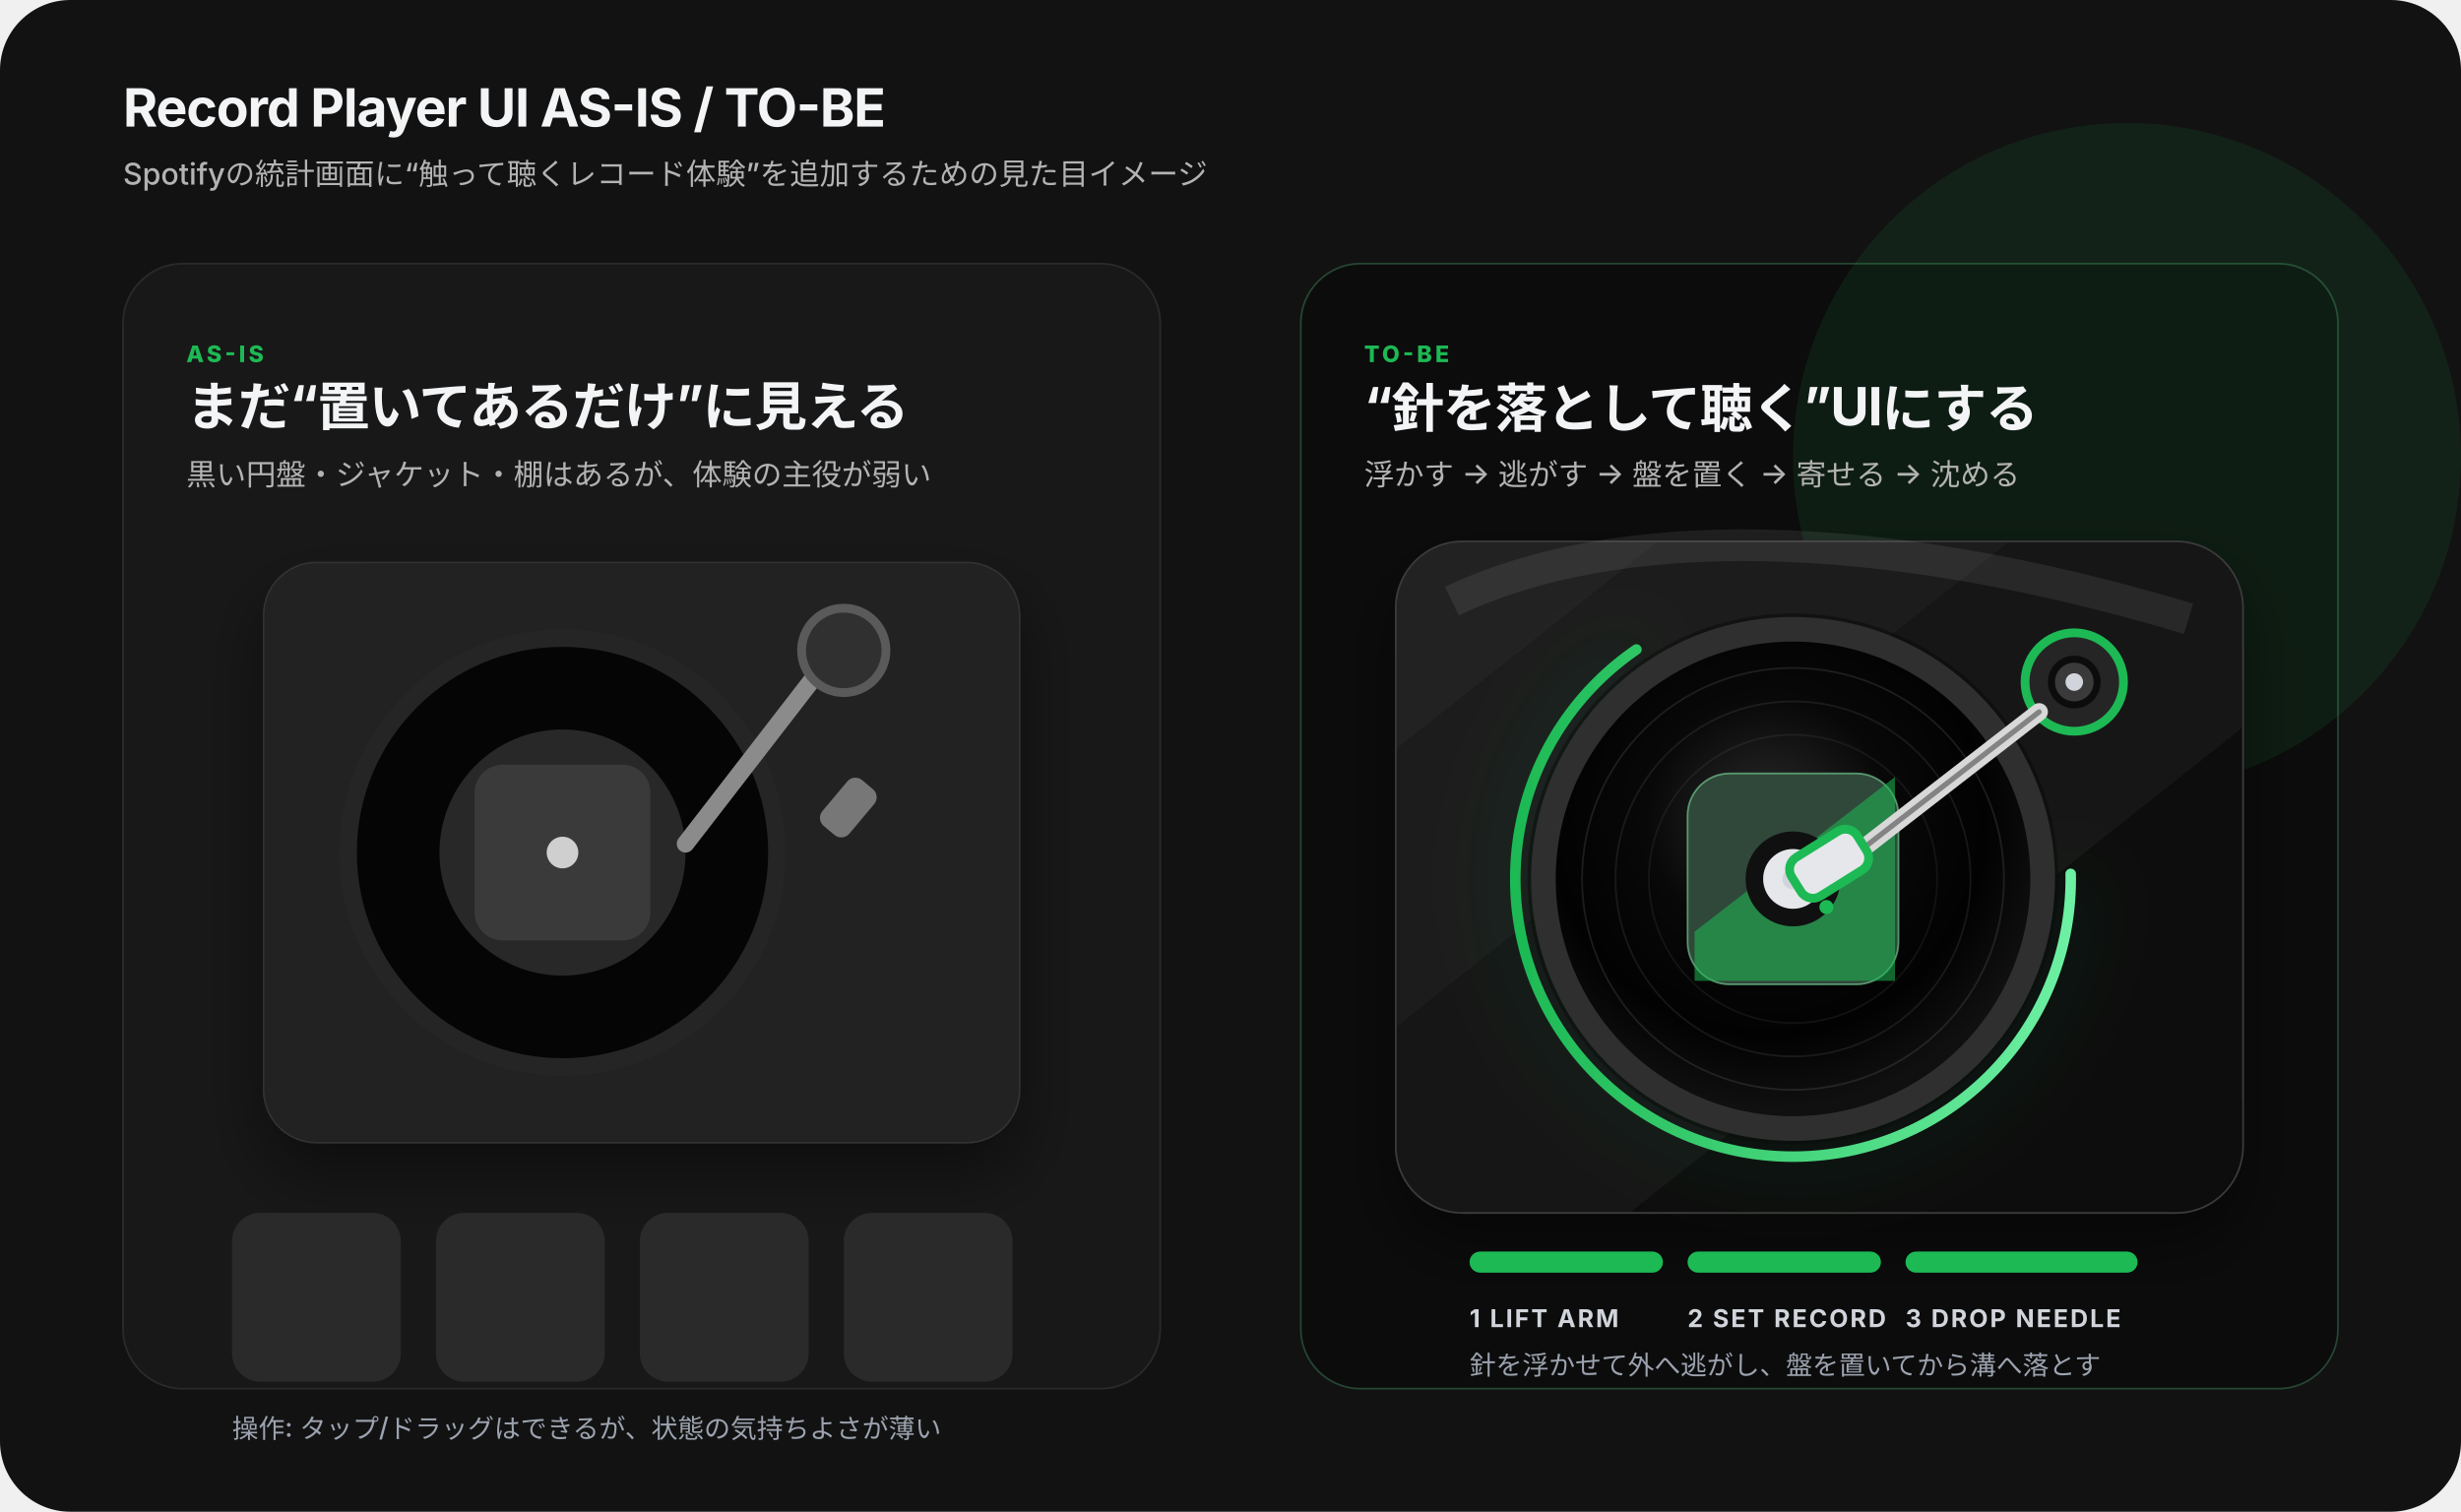
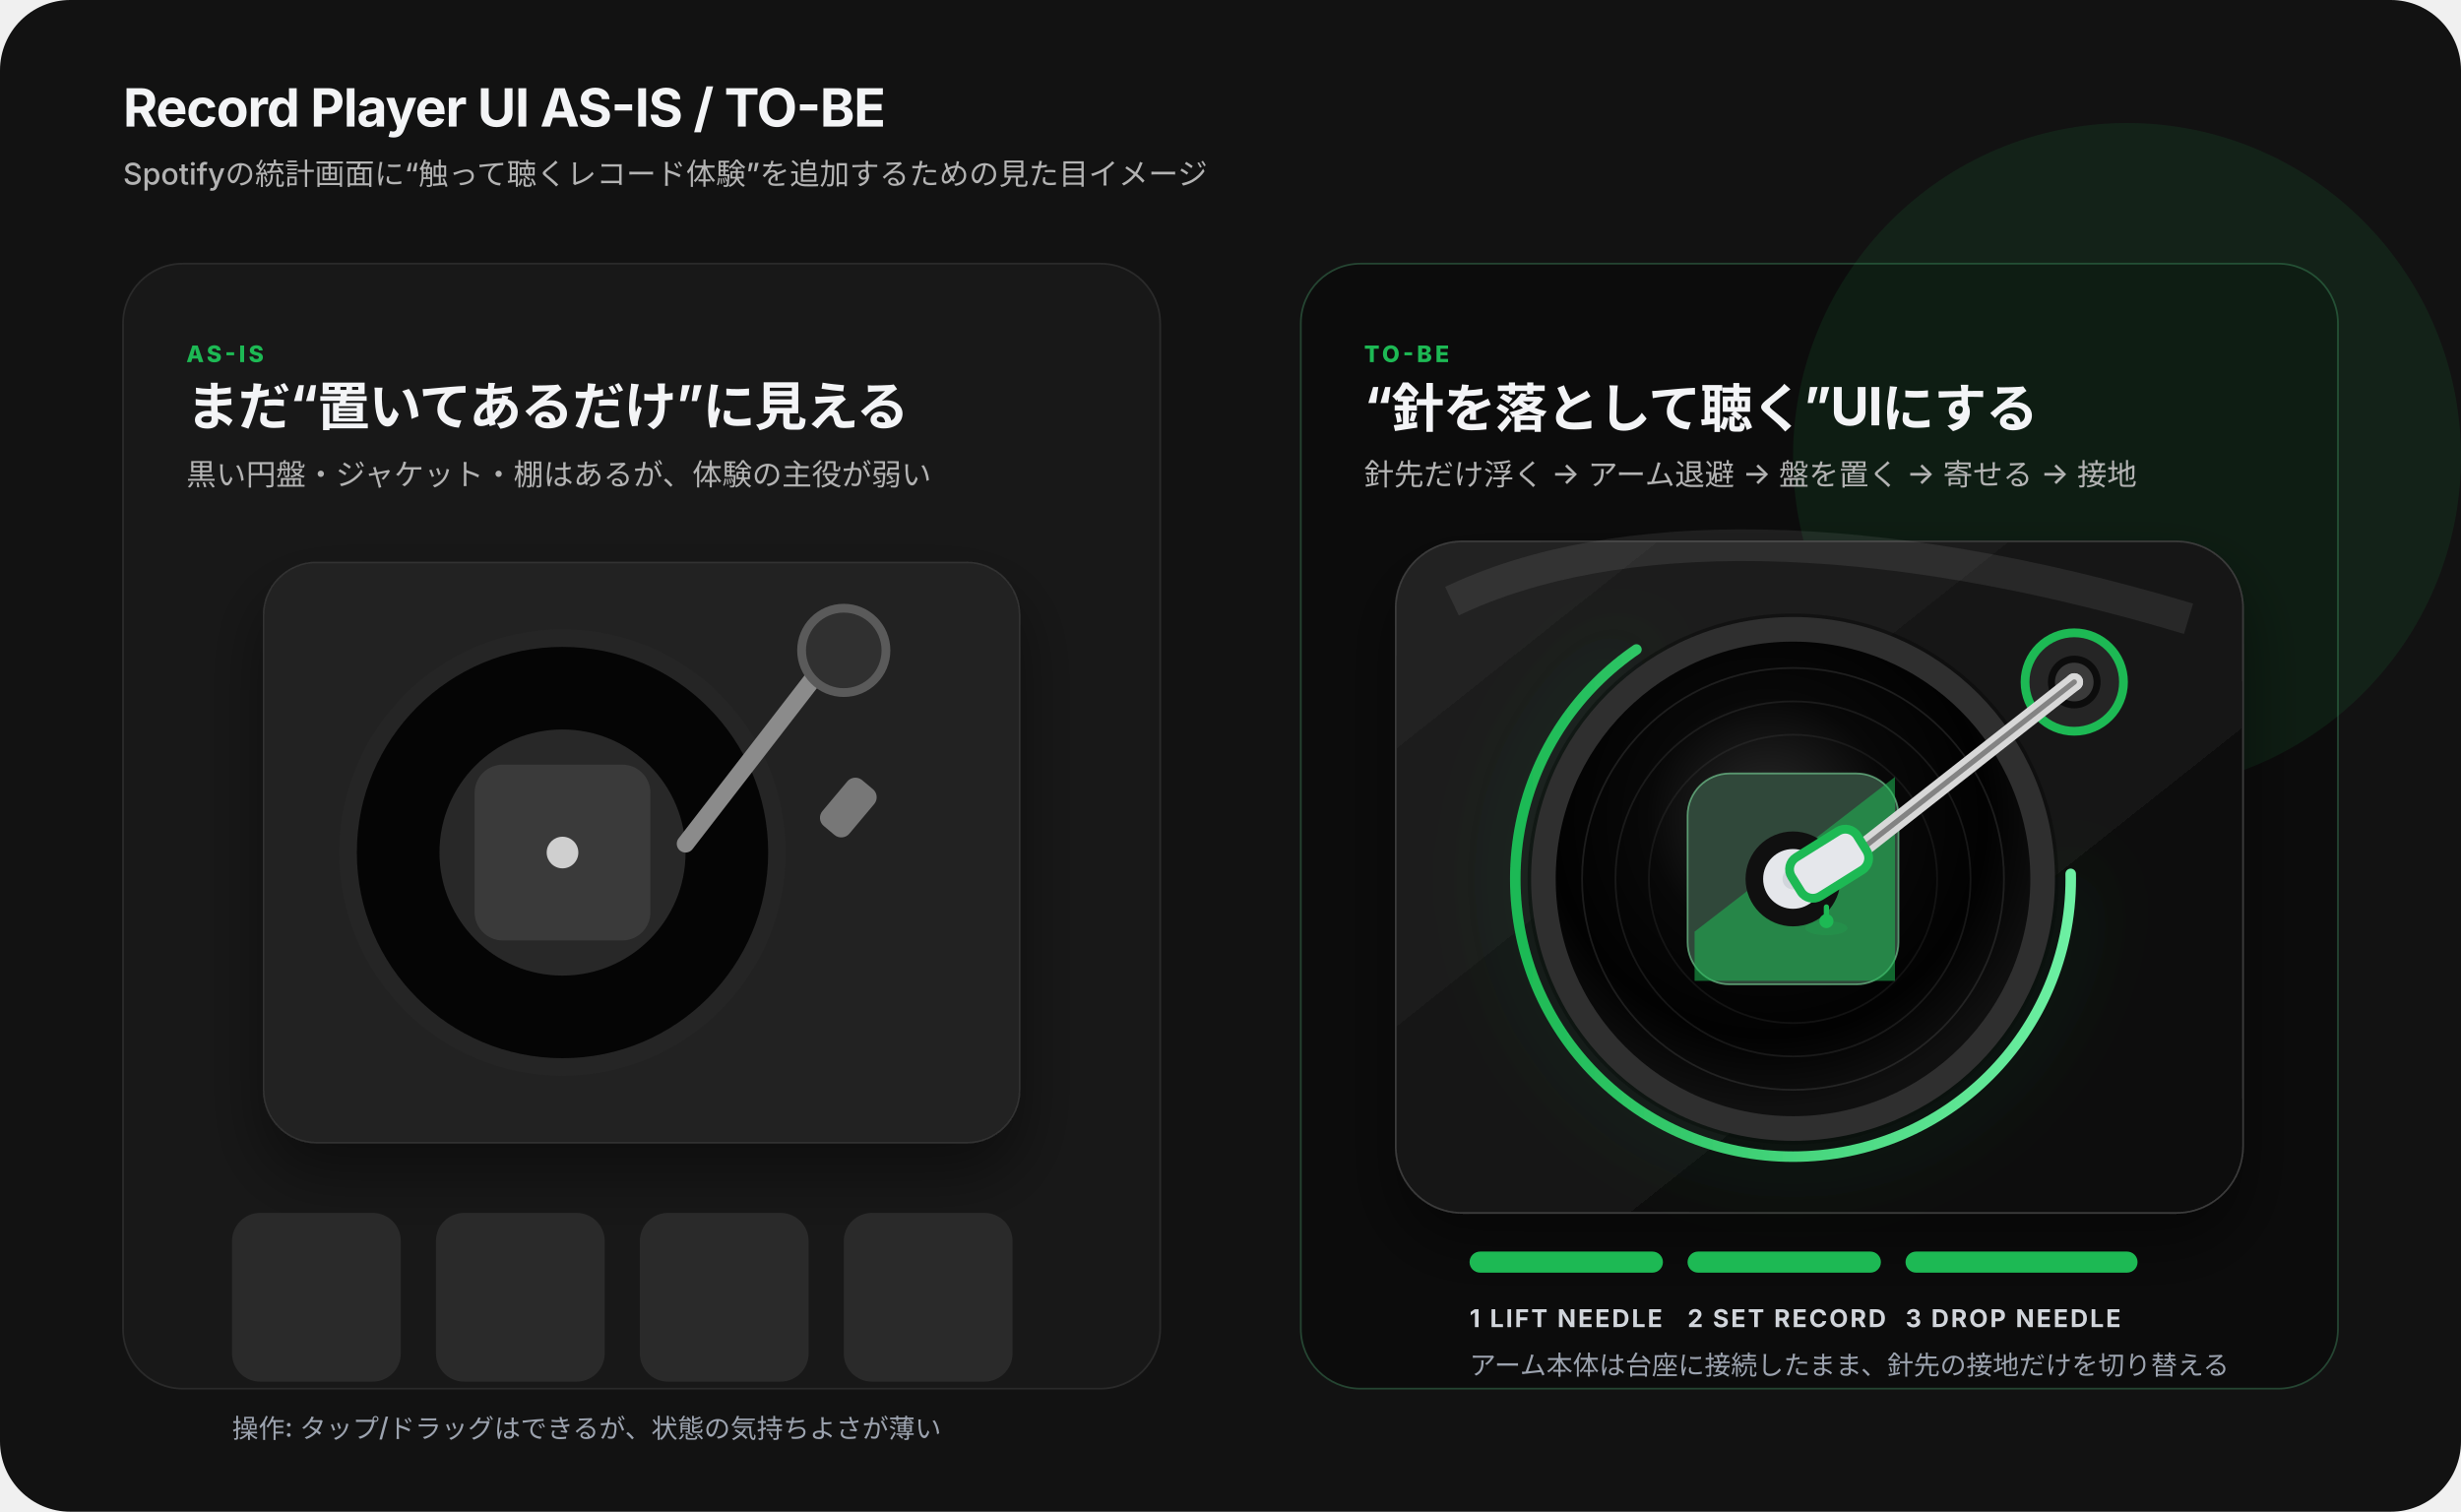
<svg xmlns="http://www.w3.org/2000/svg" width="1400" height="860" viewBox="0 0 1400 860" role="img" aria-labelledby="title desc">
  <defs>
    <radialGradient id="vinyl" cx="45%" cy="38%" r="58%">
      <stop offset="0%" stop-color="#2b2b2b" />
      <stop offset="42%" stop-color="#080808" />
      <stop offset="75%" stop-color="#020202" />
      <stop offset="100%" stop-color="#101010" />
    </radialGradient>
    <linearGradient id="panel" x1="0" x2="1" y1="0" y2="1">
      <stop offset="0" stop-color="#242424" />
      <stop offset="1" stop-color="#070707" />
    </linearGradient>
    <linearGradient id="accent" x1="0" x2="1" y1="0" y2="0">
      <stop offset="0" stop-color="#1DB954" />
      <stop offset="1" stop-color="#6df0a3" />
    </linearGradient>
    <filter id="softShadow" x="-20%" y="-20%" width="140%" height="140%">
      <feDropShadow dx="0" dy="18" stdDeviation="18" flood-color="#000" flood-opacity="0.44" />
    </filter>
    <filter id="greenGlow" x="-40%" y="-40%" width="180%" height="180%">
      <feDropShadow dx="0" dy="0" stdDeviation="10" flood-color="#1DB954" flood-opacity="0.7" />
      <feDropShadow dx="0" dy="0" stdDeviation="22" flood-color="#1DB954" flood-opacity="0.35" />
    </filter>
    <style>
      .bg { fill: #121212; }
      .label { fill: #f3f4f6; font: 700 30px Inter, Arial, sans-serif; letter-spacing: -0.02em; }
      .caption { fill: #b3b3b3; font: 500 17px Inter, Arial, sans-serif; }
      .small { fill: #d1d5db; font: 700 14px Inter, Arial, sans-serif; letter-spacing: 0.08em; }
      .note { fill: #9ca3af; font: 500 15px Inter, Arial, sans-serif; }
      .chip { fill: #1DB954; font: 800 13px Inter, Arial, sans-serif; letter-spacing: 0.14em; }
      .pulse { animation: pulse 1.8s ease-in-out infinite alternate; }
      .shine { animation: shine 3.8s ease-in-out infinite; }
      @keyframes pulse { from { opacity: .35; } to { opacity: .95; } }
      @keyframes shine { 0%, 100% { opacity: .15; } 50% { opacity: .55; } }
    </style>
  </defs>
  <rect class="bg" width="1400" height="860" rx="40" />
  <text x="70" y="72" class="label">Record Player UI AS-IS / TO-BE</text>
  <text x="70" y="105" class="caption">Spotifyの統計画面に“触って聴くレコード体験”を追加するための見た目イメージ</text>
  <g transform="translate(70 150)">
    <rect width="590" height="640" rx="34" fill="#181818" stroke="#2a2a2a" />
    <text x="36" y="56" class="chip">AS-IS</text>
    <text x="36" y="92" class="label" font-size="28">まだ“置いてあるだけ”に見える</text>
    <text x="36" y="126" class="caption">黒い円盤・ジャケット・棚はあるが、体験の主役が弱い</text>
    <rect x="80" y="170" width="430" height="330" rx="30" fill="#202020" stroke="#303030" filter="url(#softShadow)" />
    <circle cx="250" cy="335" r="122" fill="#050505" stroke="#252525" stroke-width="10" />
    <circle cx="250" cy="335" r="70" fill="#282828" />
    <rect x="200" y="285" width="100" height="100" rx="16" fill="#3a3a3a" />
    <circle cx="250" cy="335" r="9" fill="#cfcfcf" />
    <line x1="405" y1="220" x2="320" y2="330" stroke="#8b8b8b" stroke-width="10" stroke-linecap="round" />
    <circle cx="410" cy="220" r="24" fill="#303030" stroke="#5a5a5a" stroke-width="5" />
    <rect x="394" y="316" width="34" height="20" rx="6" fill="#777" transform="rotate(-50 394 316)" />
    <g transform="translate(62 540)">
      <rect width="96" height="96" rx="16" fill="#2a2a2a" />
      <rect x="116" width="96" height="96" rx="16" fill="#2a2a2a" />
      <rect x="232" width="96" height="96" rx="16" fill="#2a2a2a" />
      <rect x="348" width="96" height="96" rx="16" fill="#2a2a2a" />
      <text x="0" y="128" class="note">操作: タップ/ドラッグはできるが、状態の気持ちよさが薄い</text>
    </g>
  </g>
  <g transform="translate(740 150)">
    <rect width="590" height="640" rx="34" fill="#0c0c0c" stroke="#254532" />
    <circle cx="470" cy="110" r="190" fill="#1DB954" opacity="0.10" class="pulse" />
    <text x="36" y="56" class="chip">TO-BE</text>
    <text x="36" y="92" class="label" font-size="28">“針を落として聴く”UIにする</text>
-     <text x="36" y="126" class="caption">浮かす → 逃がす → 盤を置く → 寄せる → 沈める</text>
+     <text x="36" y="126" class="caption">針先だけ浮く → アーム退避 → 盤を置く → 寄せる → 接地</text>
    <rect x="54" y="158" width="482" height="382" rx="38" fill="url(#panel)" stroke="#3a3a3a" filter="url(#softShadow)" />
    <path d="M86 192 C178 148, 325 148, 505 202" fill="none" stroke="#fff" stroke-opacity="0.08" stroke-width="18" class="shine" />
    <circle cx="280" cy="350" r="151" fill="#050505" opacity="0.42" />
    <circle cx="280" cy="350" r="158" fill="none" stroke="url(#accent)" stroke-width="6" stroke-linecap="round" stroke-dasharray="650 340" filter="url(#greenGlow)">
      <animate attributeName="opacity" values="0.20;0.20;0.95;0.42;0.42" keyTimes="0;0.30;0.48;0.64;1" dur="7s" repeatCount="indefinite" />
    </circle>
    <g>
      <animateTransform attributeName="transform" type="translate" values="0 -46;0 -46;0 10;0 0;0 0" keyTimes="0;0.32;0.46;0.54;1" dur="7s" repeatCount="indefinite" />
      <animate attributeName="opacity" values="0.28;0.28;1;1;1" keyTimes="0;0.30;0.48;0.54;1" dur="7s" repeatCount="indefinite" />
      <g>
        <animateTransform attributeName="transform" type="rotate" from="0 280 350" to="360 280 350" dur="6s" repeatCount="indefinite" />
        <circle cx="280" cy="350" r="142" fill="url(#vinyl)" stroke="#2f2f2f" stroke-width="14" />
        <circle cx="280" cy="350" r="120" fill="none" stroke="#fff" stroke-opacity="0.10" stroke-width="1" />
        <circle cx="280" cy="350" r="101" fill="none" stroke="#fff" stroke-opacity="0.08" stroke-width="1" />
        <circle cx="280" cy="350" r="82" fill="none" stroke="#fff" stroke-opacity="0.06" stroke-width="1" />
        <rect x="220" y="290" width="120" height="120" rx="24" fill="#30483a" stroke="#87efac" stroke-opacity="0.55" />
        <path d="M224 380 L338 292 L338 408 L224 408Z" fill="#1DB954" opacity="0.55" />
        <circle cx="280" cy="350" r="22" fill="#e5e7eb" stroke="#101010" stroke-width="10" />
        <circle cx="280" cy="350" r="6" fill="#d1d5db" />
      </g>
    </g>
    <g class="arm">
      <circle cx="440" cy="238" r="28" fill="#252525" stroke="#1DB954" stroke-width="5" />
      <circle cx="440" cy="238" r="13" fill="#3a3a3a" stroke="#0c0c0c" stroke-width="4" />
      <circle cx="440" cy="238" r="5" fill="#d1d5db" />
      <g>
        <animateTransform attributeName="transform" type="rotate" values="-8 440 238;-8 440 238;-31 440 238;-31 440 238;-12 440 238;-12 440 238" keyTimes="0;0.12;0.28;0.56;0.76;1" dur="7s" repeatCount="indefinite" />
-         <g>
-           <animateTransform attributeName="transform" type="translate" values="0 0;0 -18;0 -18;0 -18;0 -18;0 0;0 0" keyTimes="0;0.12;0.28;0.58;0.76;0.86;1" dur="7s" repeatCount="indefinite" />
-           <line x1="420" y1="255" x2="300" y2="348" stroke="#d8d8d8" stroke-width="10" stroke-linecap="round" />
-           <line x1="420" y1="255" x2="300" y2="348" stroke="#5f5f5f" stroke-width="3" stroke-linecap="round" opacity="0.7" />
-           <rect x="275" y="342" width="44" height="26" rx="8" fill="#e5e7eb" stroke="#1DB954" stroke-width="5" transform="rotate(-32 275 342)" />
-           <circle cx="299" cy="366" r="4" fill="#1DB954">
-             <animate attributeName="r" values="4;4;4;7;4" keyTimes="0;0.78;0.86;0.90;1" dur="7s" repeatCount="indefinite" />
-           </circle>
-         </g>
+         <line x1="440" y1="238" x2="300" y2="348" stroke="#d8d8d8" stroke-width="10" stroke-linecap="round" />
+         <line x1="440" y1="238" x2="300" y2="348" stroke="#5f5f5f" stroke-width="3" stroke-linecap="round" opacity="0.7" />
+         <rect x="275" y="342" width="44" height="26" rx="8" fill="#e5e7eb" stroke="#1DB954" stroke-width="5" transform="rotate(-32 275 342)" />
+         <line x1="299" y1="366" x2="299" y2="374" stroke="#1DB954" stroke-width="3" stroke-linecap="round">
+           <animate attributeName="opacity" values="0.25;0.25;0.25;0.25;1;1" keyTimes="0;0.18;0.30;0.76;0.88;1" dur="7s" repeatCount="indefinite" />
+         </line>
+         <ellipse cx="299" cy="378" rx="12" ry="4" fill="#1DB954" opacity="0.18">
+           <animate attributeName="opacity" values="0;0;0;0;0.38;0.18" keyTimes="0;0.18;0.30;0.76;0.88;1" dur="7s" repeatCount="indefinite" />
+         </ellipse>
+         <circle cx="299" cy="374" r="4" fill="#1DB954">
+           <animate attributeName="r" values="2;2;2;2;7;4" keyTimes="0;0.18;0.30;0.78;0.90;1" dur="7s" repeatCount="indefinite" />
+           <animate attributeName="opacity" values="0.25;0.25;0.25;0.25;1;1" keyTimes="0;0.18;0.30;0.78;0.90;1" dur="7s" repeatCount="indefinite" />
+         </circle>
      </g>
    </g>
    <g transform="translate(96 562)">
      <rect width="110" height="12" rx="6" fill="#1DB954">
        <animate attributeName="opacity" values="1;1;0.28;0.28;0.28;1" keyTimes="0;0.16;0.30;0.58;0.84;1" dur="7s" repeatCount="indefinite" />
      </rect>
      <rect x="124" width="110" height="12" rx="6" fill="#1DB954">
        <animate attributeName="opacity" values="0.28;0.28;1;1;0.28;0.28" keyTimes="0;0.30;0.44;0.56;0.70;1" dur="7s" repeatCount="indefinite" />
      </rect>
      <rect x="248" width="132" height="12" rx="6" fill="#1DB954">
        <animate attributeName="opacity" values="0.28;0.28;0.28;0.28;1;1" keyTimes="0;0.56;0.70;0.78;0.88;1" dur="7s" repeatCount="indefinite" />
      </rect>
-       <text x="0" y="43" class="small">1 LIFT ARM</text>
+       <text x="0" y="43" class="small">1 LIFT NEEDLE</text>
      <text x="124" y="43" class="small">2 SET RECORD</text>
      <text x="248" y="43" class="small">3 DROP NEEDLE</text>
-       <text x="0" y="70" class="note">針を浮かせて外へ逃がし、盤を置いてから溝へ落とす</text>
+       <text x="0" y="70" class="note">アーム本体は台座に接続したまま、針先の接地だけを切り替える</text>
    </g>
  </g>
</svg>
